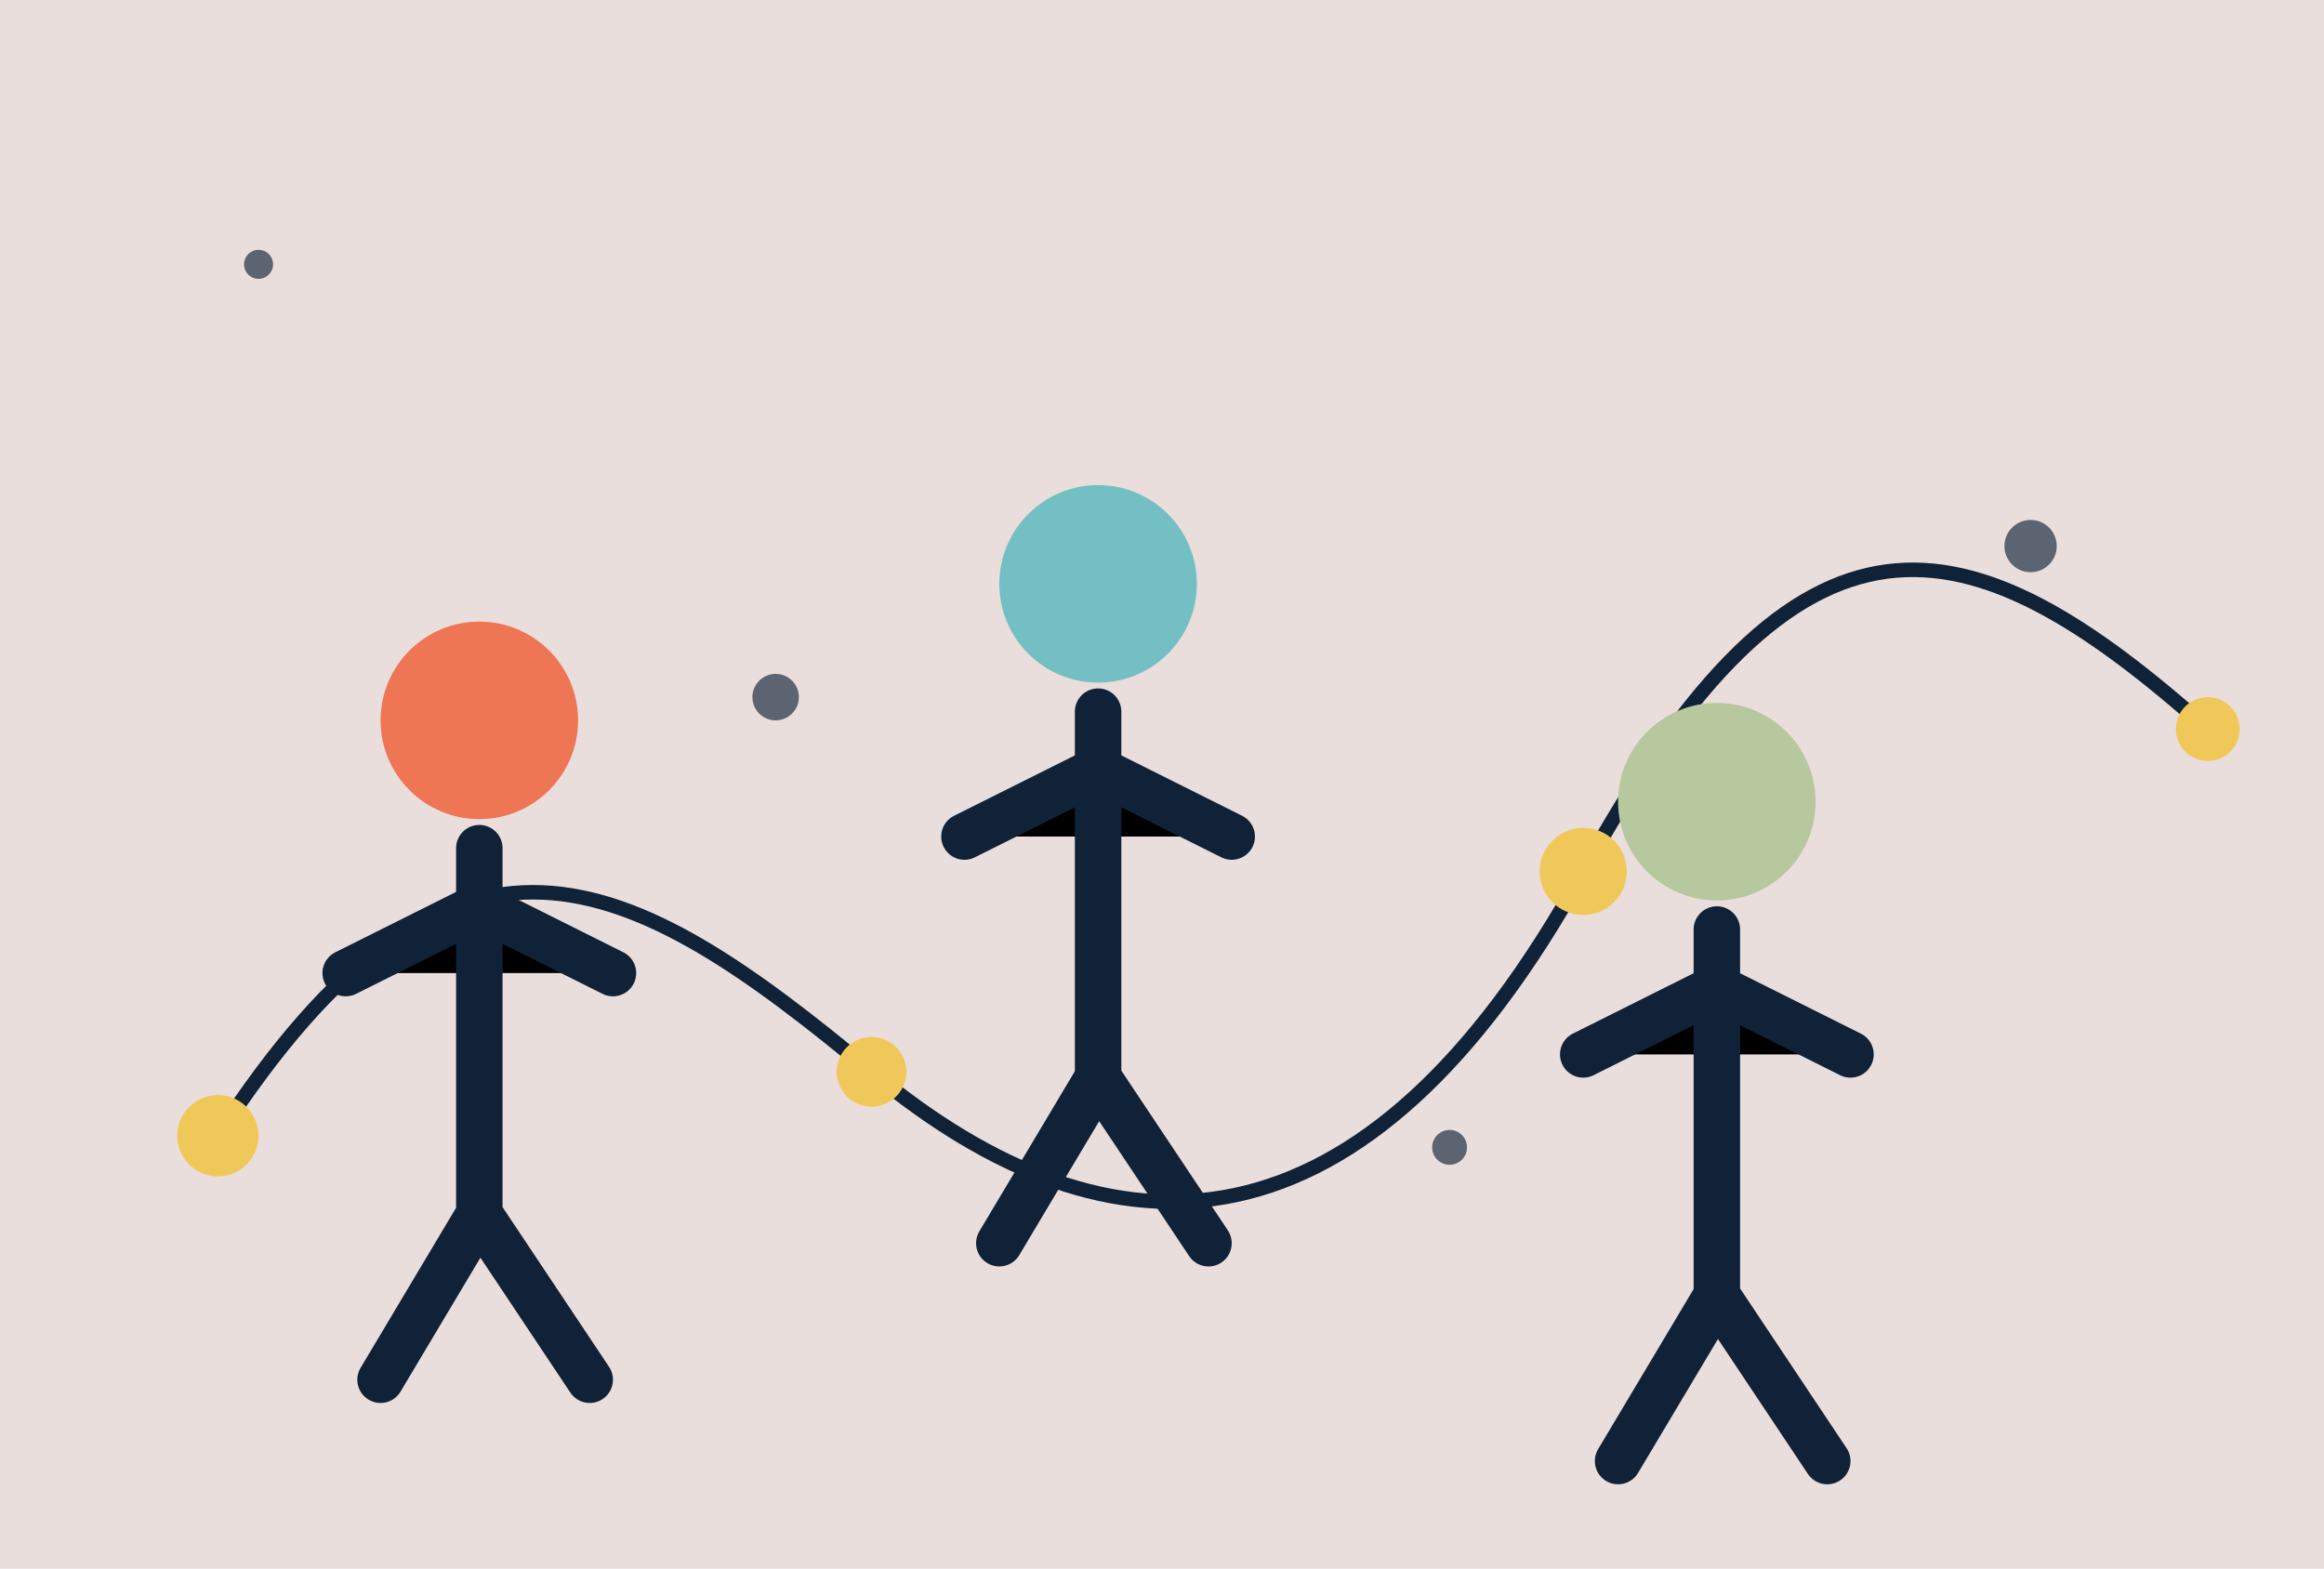
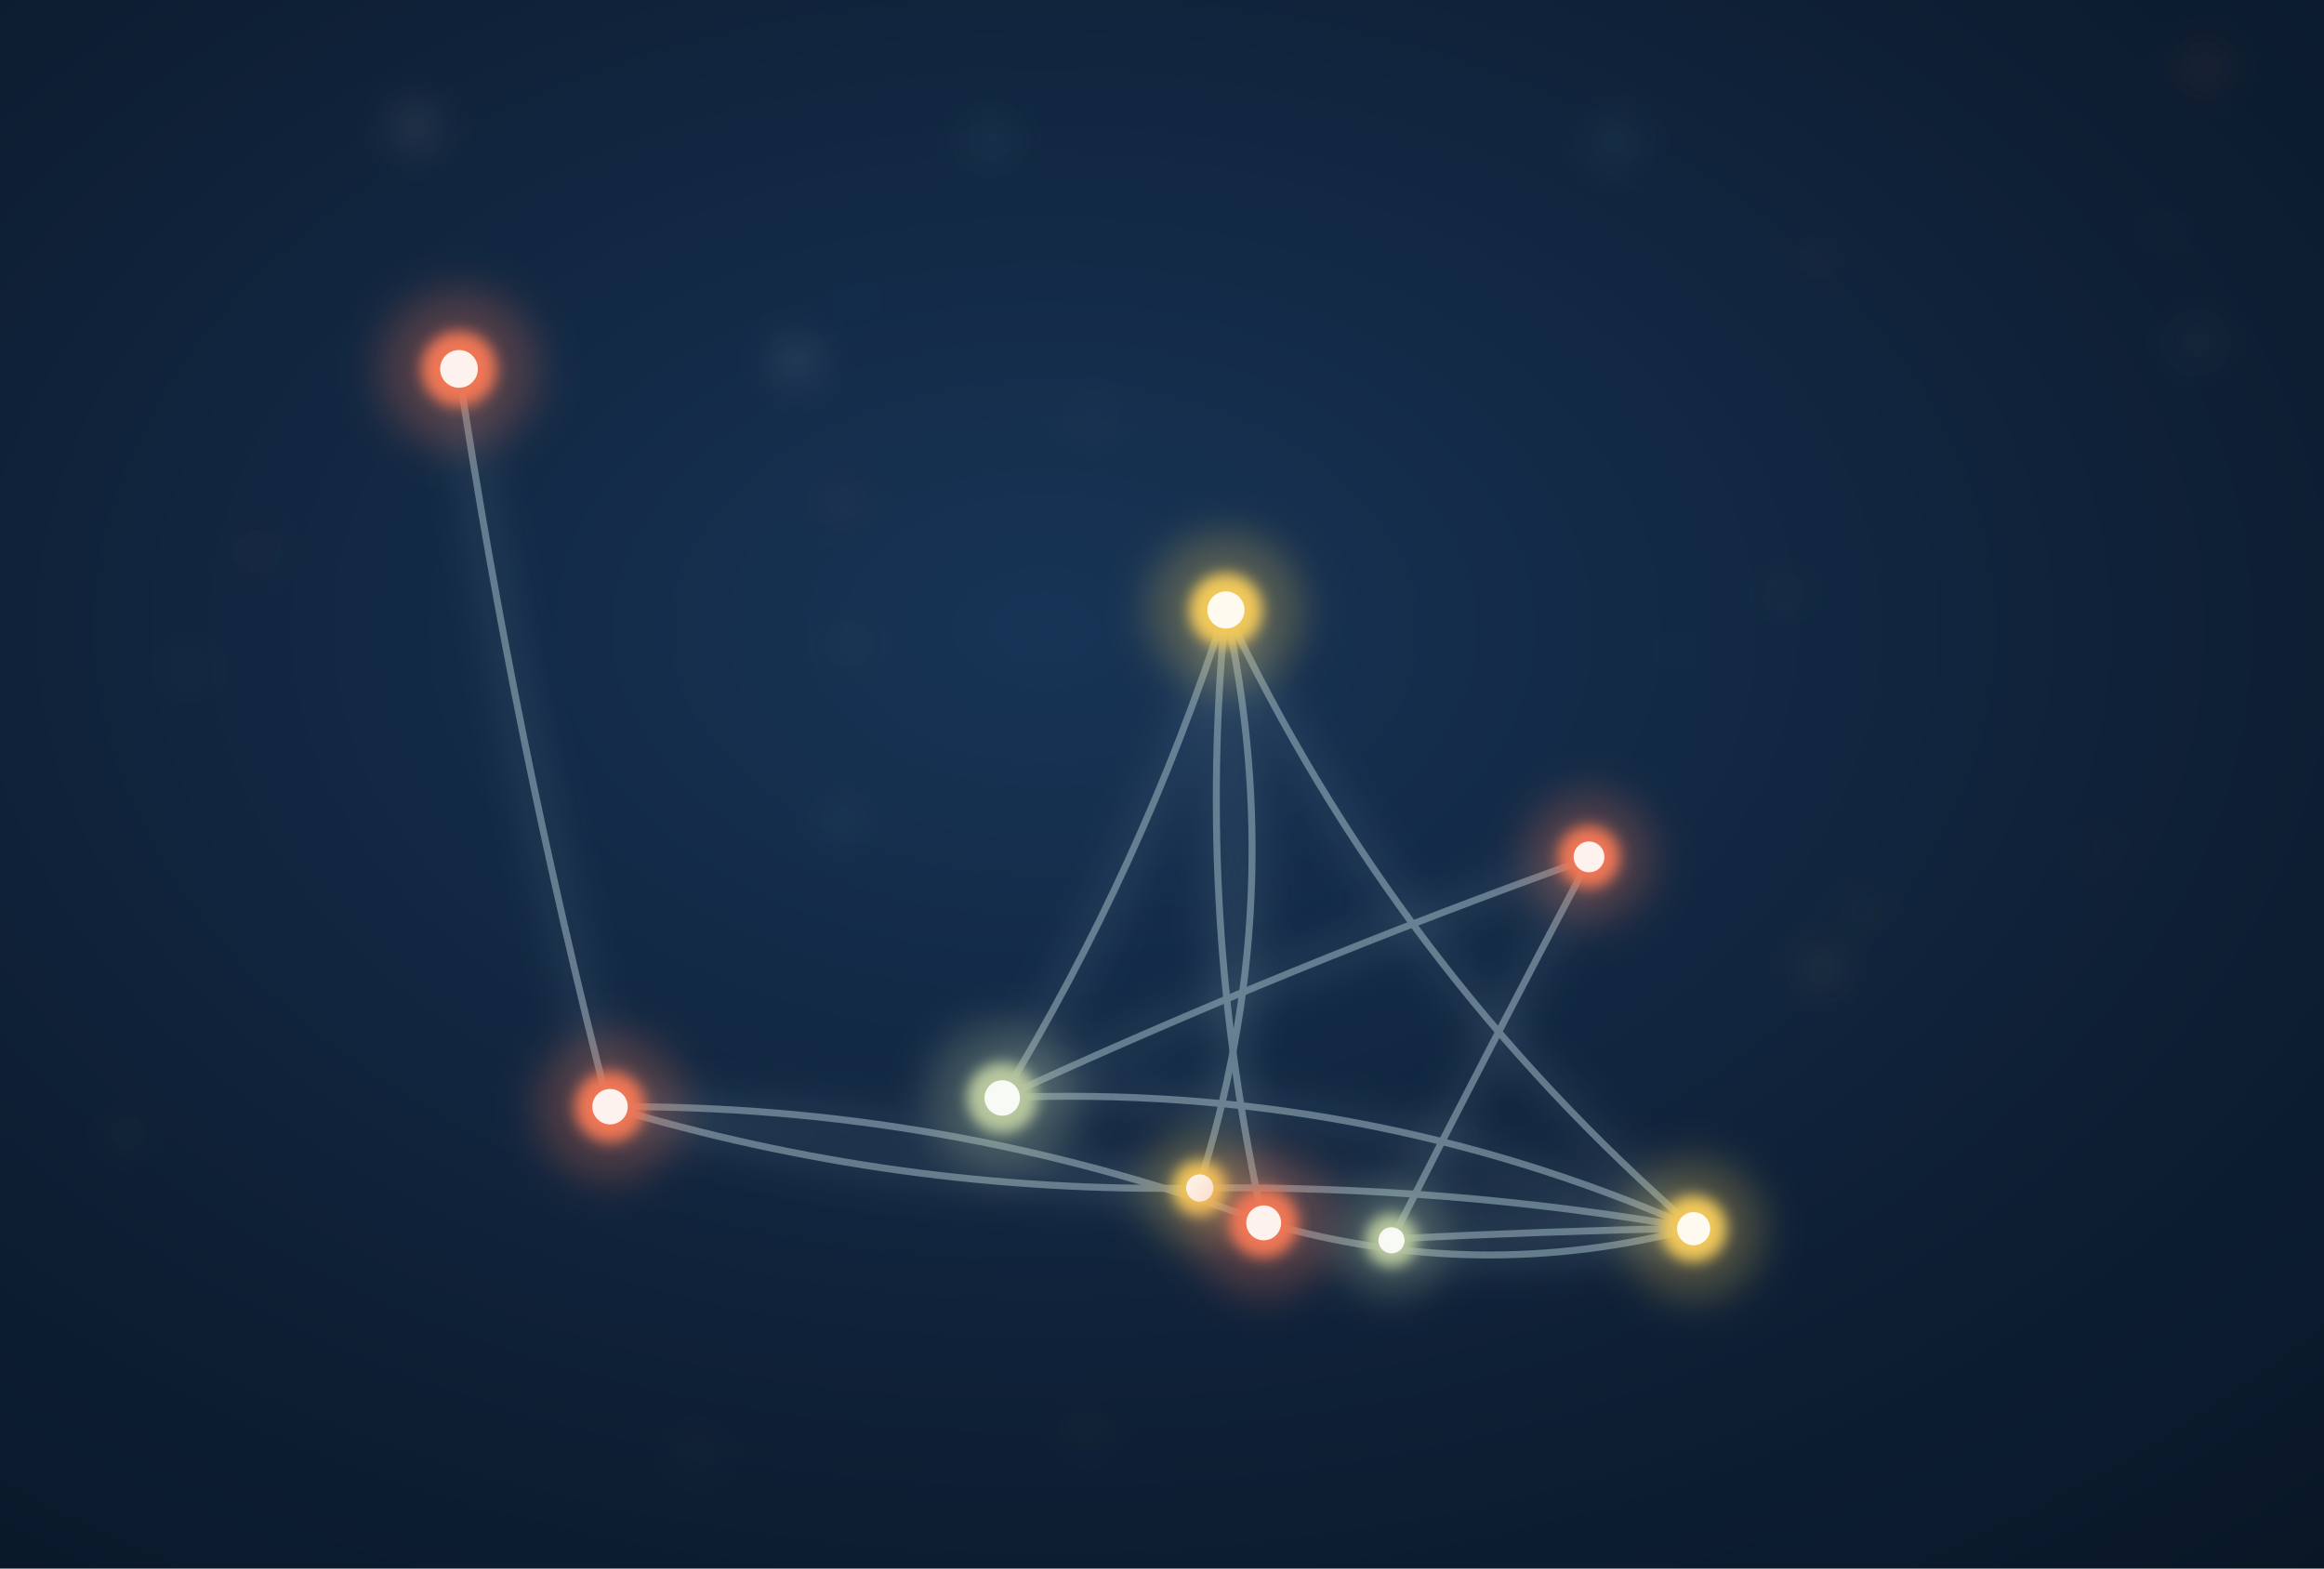
- <svg xmlns="http://www.w3.org/2000/svg" viewBox="0 0 800 540" role="img" aria-label="Abstract people and neural pathways" preserveAspectRatio="xMidYMid slice">
-   <rect width="800" height="540" fill="#eadedc" />
-   <path d="M75 391 C156 266 217 300 300 369 S470 436 545 300 S677 177 760 251" fill="none" stroke="#102238" stroke-width="5" />
-   <g fill="#f0c85a">
-     <circle cx="75" cy="391" r="14" />
-     <circle cx="300" cy="369" r="12" />
-     <circle cx="545" cy="300" r="15" />
-     <circle cx="760" cy="251" r="11" />
+ <svg xmlns="http://www.w3.org/2000/svg" viewBox="0 0 800 540" role="img" aria-label="A connected community of learners and scientists" preserveAspectRatio="xMidYMid slice">
+   <defs>
+     <radialGradient id="bg" cx="45%" cy="40%" r="85%">
+       <stop offset="0%" stop-color="#173456" />
+       <stop offset="55%" stop-color="#0f2138" />
+       <stop offset="100%" stop-color="#081524" />
+     </radialGradient>
+     <filter id="gB" x="-40%" y="-40%" width="180%" height="180%">
+       <feGaussianBlur stdDeviation="7" />
+     </filter>
+     <filter id="gS" x="-60%" y="-60%" width="220%" height="220%">
+       <feGaussianBlur stdDeviation="2.4" />
+     </filter>
+   </defs>
+   <rect width="800" height="540" fill="url(#bg)" />
+   <g filter="url(#gB)">
+     <circle cx="493" cy="391" r="6.0" fill="#f7f4ec" opacity="0.05" />
+     <circle cx="374" cy="492" r="5.2" fill="#ee7655" opacity="0.06" />
+     <circle cx="376" cy="143" r="4.7" fill="#f7f4ec" opacity="0.07" />
+     <circle cx="576" cy="224" r="2.9" fill="#b7c79e" opacity="0.07" />
+     <circle cx="626" cy="89" r="5.1" fill="#ee7655" opacity="0.06" />
+     <circle cx="759" cy="23" r="5.9" fill="#ee7655" opacity="0.14" />
+     <circle cx="240" cy="501" r="4.7" fill="#ee7655" opacity="0.07" />
+     <circle cx="756" cy="118" r="6.8" fill="#b7c79e" opacity="0.08" />
+     <circle cx="295" cy="103" r="2.7" fill="#73bfc3" opacity="0.08" />
+     <circle cx="641" cy="313" r="5.0" fill="#f0c85a" opacity="0.06" />
+     <circle cx="290" cy="173" r="5.5" fill="#ee7655" opacity="0.10" />
+     <circle cx="556" cy="49" r="6.9" fill="#73bfc3" opacity="0.14" />
+     <circle cx="292" cy="222" r="4.7" fill="#b7c79e" opacity="0.09" />
+     <circle cx="460" cy="25" r="2.2" fill="#ee7655" opacity="0.11" />
+     <circle cx="745" cy="80" r="3.2" fill="#b7c79e" opacity="0.08" />
+     <circle cx="290" cy="282" r="5.9" fill="#73bfc3" opacity="0.11" />
+     <circle cx="614" cy="204" r="3.5" fill="#b7c79e" opacity="0.14" />
+     <circle cx="89" cy="190" r="5.1" fill="#ee7655" opacity="0.08" />
+     <circle cx="722" cy="293" r="3.6" fill="#f0c85a" opacity="0.08" />
+     <circle cx="627" cy="333" r="5.6" fill="#f0c85a" opacity="0.15" />
+     <circle cx="143" cy="44" r="6.9" fill="#f7f4ec" opacity="0.14" />
+     <circle cx="44" cy="390" r="3.7" fill="#f0c85a" opacity="0.10" />
+     <circle cx="341" cy="48" r="6.6" fill="#73bfc3" opacity="0.13" />
+     <circle cx="274" cy="124" r="6.9" fill="#f7f4ec" opacity="0.14" />
+     <circle cx="499" cy="414" r="2.5" fill="#b7c79e" opacity="0.09" />
+     <circle cx="65" cy="230" r="2.7" fill="#f7f4ec" opacity="0.14" />
  </g>
-   <g transform="translate(101 190)">
-     <circle cx="64" cy="58" r="34" fill="#ee7655" />
-     <path d="M64 102 L64 229 M18 145 L64 122 L110 145 M64 228 L30 285 M64 228 L102 285" stroke="#102238" stroke-width="16" stroke-linecap="round" />
+   <g fill="none" stroke-linecap="round" filter="url(#gB)" opacity=".5">
+     <path d="M421.9 209.7 Q480.0 333.2 583.2 422.8" stroke="#9fb8c2" stroke-width="2.4" />
+     <path d="M421.9 209.7 Q444.0 310.6 412.5 409.0" stroke="#9fb8c2" stroke-width="2.4" />
+     <path d="M421.9 209.7 Q393.4 298.3 345.0 377.9" stroke="#9fb8c2" stroke-width="2.4" />
+     <path d="M421.9 209.7 Q411.5 316.2 434.9 420.7" stroke="#9fb8c2" stroke-width="2.4" />
+     <path d="M583.2 422.8 Q531.2 423.9 479.3 426.5" stroke="#9fb8c2" stroke-width="2.4" />
+     <path d="M583.2 422.8 Q498.5 408.0 412.5 409.0" stroke="#9fb8c2" stroke-width="2.4" />
+     <path d="M583.2 422.8 Q469.3 372.7 345.0 377.9" stroke="#9fb8c2" stroke-width="2.4" />
+     <path d="M583.2 422.8 Q508.7 442.3 434.9 420.7" stroke="#9fb8c2" stroke-width="2.4" />
+     <path d="M479.3 426.5 Q512.7 360.6 547.3 295.4" stroke="#9fb8c2" stroke-width="2.4" />
+     <path d="M412.5 409.0 Q308.8 410.9 209.5 381.0" stroke="#9fb8c2" stroke-width="2.4" />
+     <path d="M209.5 381.0 Q177.2 255.5 157.9 127.3" stroke="#9fb8c2" stroke-width="2.4" />
+     <path d="M209.5 381.0 Q325.9 380.2 434.9 420.7" stroke="#9fb8c2" stroke-width="2.4" />
+     <path d="M345.0 377.9 Q444.3 332.2 547.3 295.4" stroke="#9fb8c2" stroke-width="2.4" />
  </g>
-   <g transform="translate(314 143)">
-     <circle cx="64" cy="58" r="34" fill="#73bfc3" />
-     <path d="M64 102 L64 229 M18 145 L64 122 L110 145 M64 228 L30 285 M64 228 L102 285" stroke="#102238" stroke-width="16" stroke-linecap="round" />
+   <g fill="none" stroke-linecap="round" opacity=".55">
+     <path d="M421.9 209.7 Q480.0 333.2 583.2 422.8" stroke="#9fb8c2" stroke-width="2.4" />
+     <path d="M421.9 209.7 Q444.0 310.6 412.5 409.0" stroke="#9fb8c2" stroke-width="2.4" />
+     <path d="M421.9 209.7 Q393.4 298.3 345.0 377.9" stroke="#9fb8c2" stroke-width="2.4" />
+     <path d="M421.9 209.7 Q411.5 316.2 434.9 420.7" stroke="#9fb8c2" stroke-width="2.4" />
+     <path d="M583.2 422.8 Q531.2 423.9 479.3 426.5" stroke="#9fb8c2" stroke-width="2.4" />
+     <path d="M583.2 422.8 Q498.5 408.0 412.5 409.0" stroke="#9fb8c2" stroke-width="2.4" />
+     <path d="M583.2 422.8 Q469.3 372.7 345.0 377.9" stroke="#9fb8c2" stroke-width="2.4" />
+     <path d="M583.2 422.8 Q508.7 442.3 434.9 420.7" stroke="#9fb8c2" stroke-width="2.4" />
+     <path d="M479.3 426.5 Q512.7 360.6 547.3 295.4" stroke="#9fb8c2" stroke-width="2.4" />
+     <path d="M412.5 409.0 Q308.8 410.9 209.5 381.0" stroke="#9fb8c2" stroke-width="2.4" />
+     <path d="M209.5 381.0 Q177.2 255.5 157.9 127.3" stroke="#9fb8c2" stroke-width="2.4" />
+     <path d="M209.5 381.0 Q325.9 380.2 434.9 420.7" stroke="#9fb8c2" stroke-width="2.4" />
+     <path d="M345.0 377.9 Q444.3 332.2 547.3 295.4" stroke="#9fb8c2" stroke-width="2.4" />
  </g>
-   <g transform="translate(527 218)">
-     <circle cx="64" cy="58" r="34" fill="#b7c79e" />
-     <path d="M64 102 L64 229 M18 145 L64 122 L110 145 M64 228 L30 285 M64 228 L102 285" stroke="#102238" stroke-width="16" stroke-linecap="round" />
-   </g>
-   <g fill="#102238" opacity=".65">
-     <circle cx="89" cy="91" r="5" />
-     <circle cx="267" cy="240" r="8" />
-     <circle cx="499" cy="395" r="6" />
-     <circle cx="699" cy="188" r="9" />
-   </g>
+   <circle cx="422" cy="210" r="26.7" fill="#f0c85a" opacity=".28" filter="url(#gB)" />
+   <circle cx="422" cy="210" r="12.7" fill="#f0c85a" filter="url(#gS)" />
+   <circle cx="422" cy="210" r="6.4" fill="#fff" opacity=".9" />
+   <circle cx="583" cy="423" r="23.9" fill="#f0c85a" opacity=".28" filter="url(#gB)" />
+   <circle cx="583" cy="423" r="11.4" fill="#f0c85a" filter="url(#gS)" />
+   <circle cx="583" cy="423" r="5.7" fill="#fff" opacity=".9" />
+   <circle cx="479" cy="427" r="19.0" fill="#b7c79e" opacity=".28" filter="url(#gB)" />
+   <circle cx="479" cy="427" r="9.0" fill="#b7c79e" filter="url(#gS)" />
+   <circle cx="479" cy="427" r="4.5" fill="#fff" opacity=".9" />
+   <circle cx="413" cy="409" r="19.8" fill="#f0c85a" opacity=".28" filter="url(#gB)" />
+   <circle cx="413" cy="409" r="9.4" fill="#f0c85a" filter="url(#gS)" />
+   <circle cx="413" cy="409" r="4.7" fill="#fff" opacity=".9" />
+   <circle cx="210" cy="381" r="25.6" fill="#ee7655" opacity=".28" filter="url(#gB)" />
+   <circle cx="210" cy="381" r="12.2" fill="#ee7655" filter="url(#gS)" />
+   <circle cx="210" cy="381" r="6.1" fill="#fff" opacity=".9" />
+   <circle cx="345" cy="378" r="25.6" fill="#b7c79e" opacity=".28" filter="url(#gB)" />
+   <circle cx="345" cy="378" r="12.2" fill="#b7c79e" filter="url(#gS)" />
+   <circle cx="345" cy="378" r="6.1" fill="#fff" opacity=".9" />
+   <circle cx="158" cy="127" r="27.4" fill="#ee7655" opacity=".28" filter="url(#gB)" />
+   <circle cx="158" cy="127" r="13.0" fill="#ee7655" filter="url(#gS)" />
+   <circle cx="158" cy="127" r="6.5" fill="#fff" opacity=".9" />
+   <circle cx="547" cy="295" r="22.4" fill="#ee7655" opacity=".28" filter="url(#gB)" />
+   <circle cx="547" cy="295" r="10.7" fill="#ee7655" filter="url(#gS)" />
+   <circle cx="547" cy="295" r="5.3" fill="#fff" opacity=".9" />
+   <circle cx="435" cy="421" r="25.1" fill="#ee7655" opacity=".28" filter="url(#gB)" />
+   <circle cx="435" cy="421" r="12.0" fill="#ee7655" filter="url(#gS)" />
+   <circle cx="435" cy="421" r="6.0" fill="#fff" opacity=".9" />
</svg>
